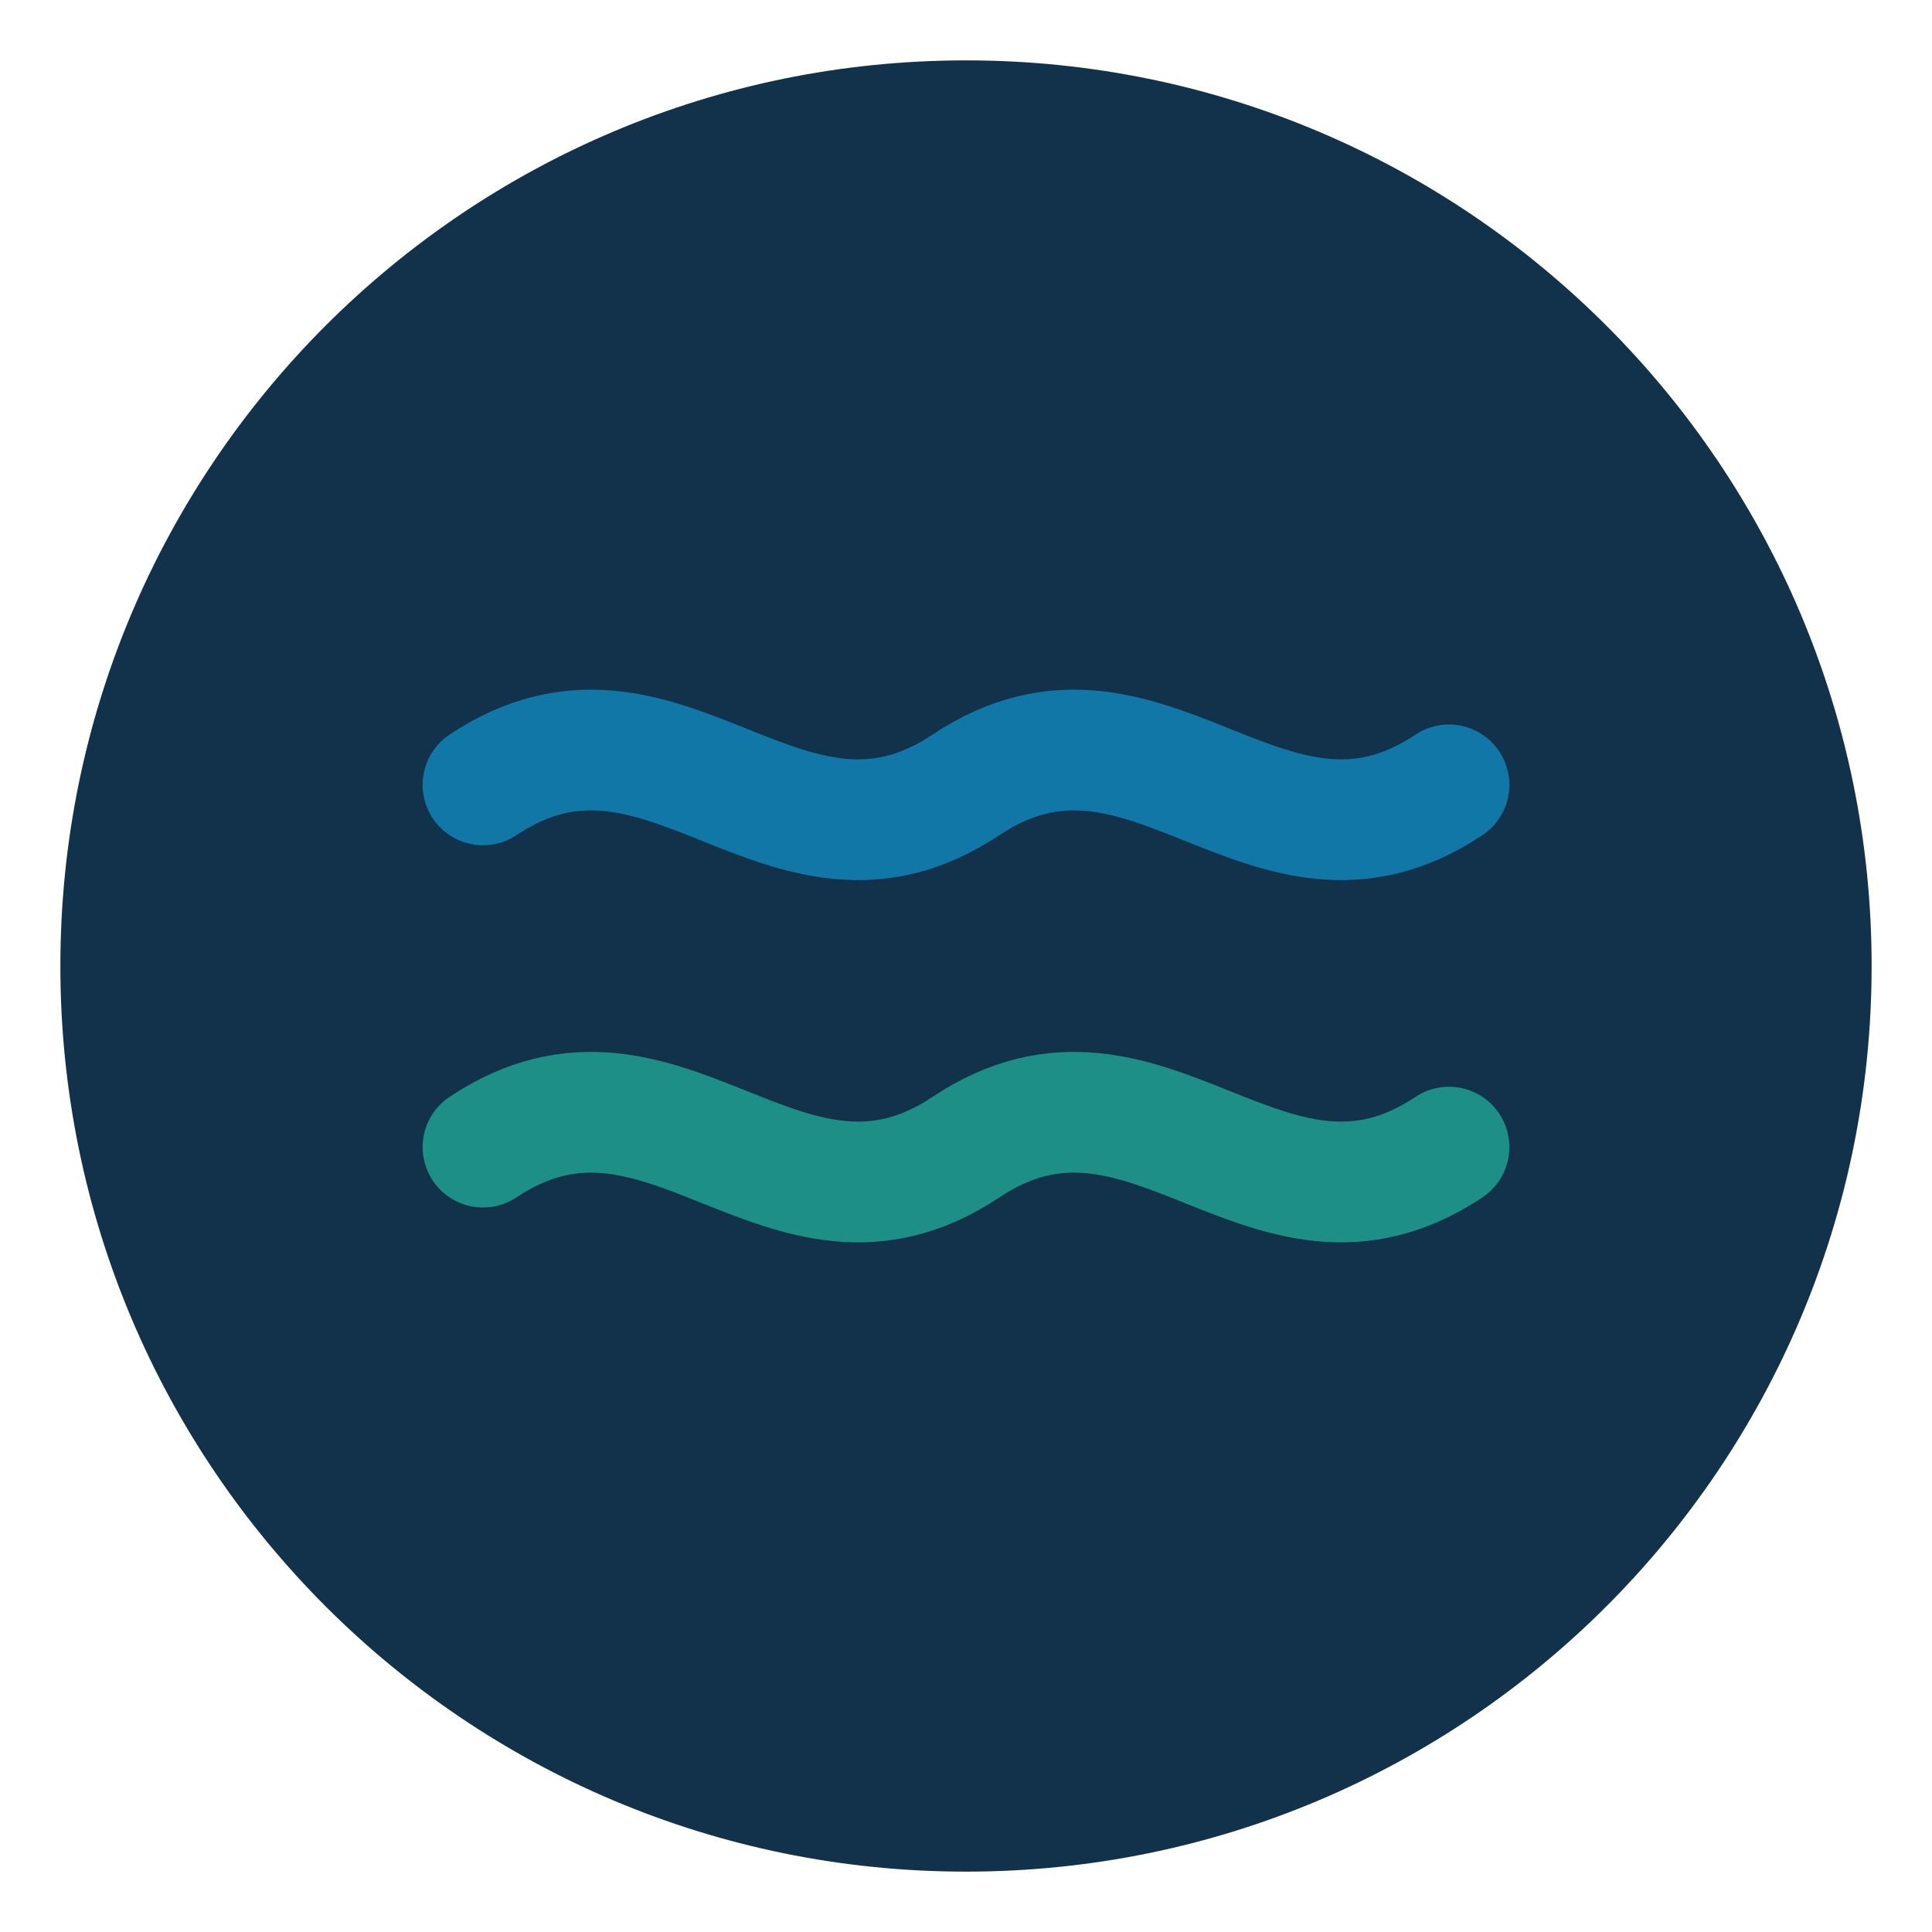
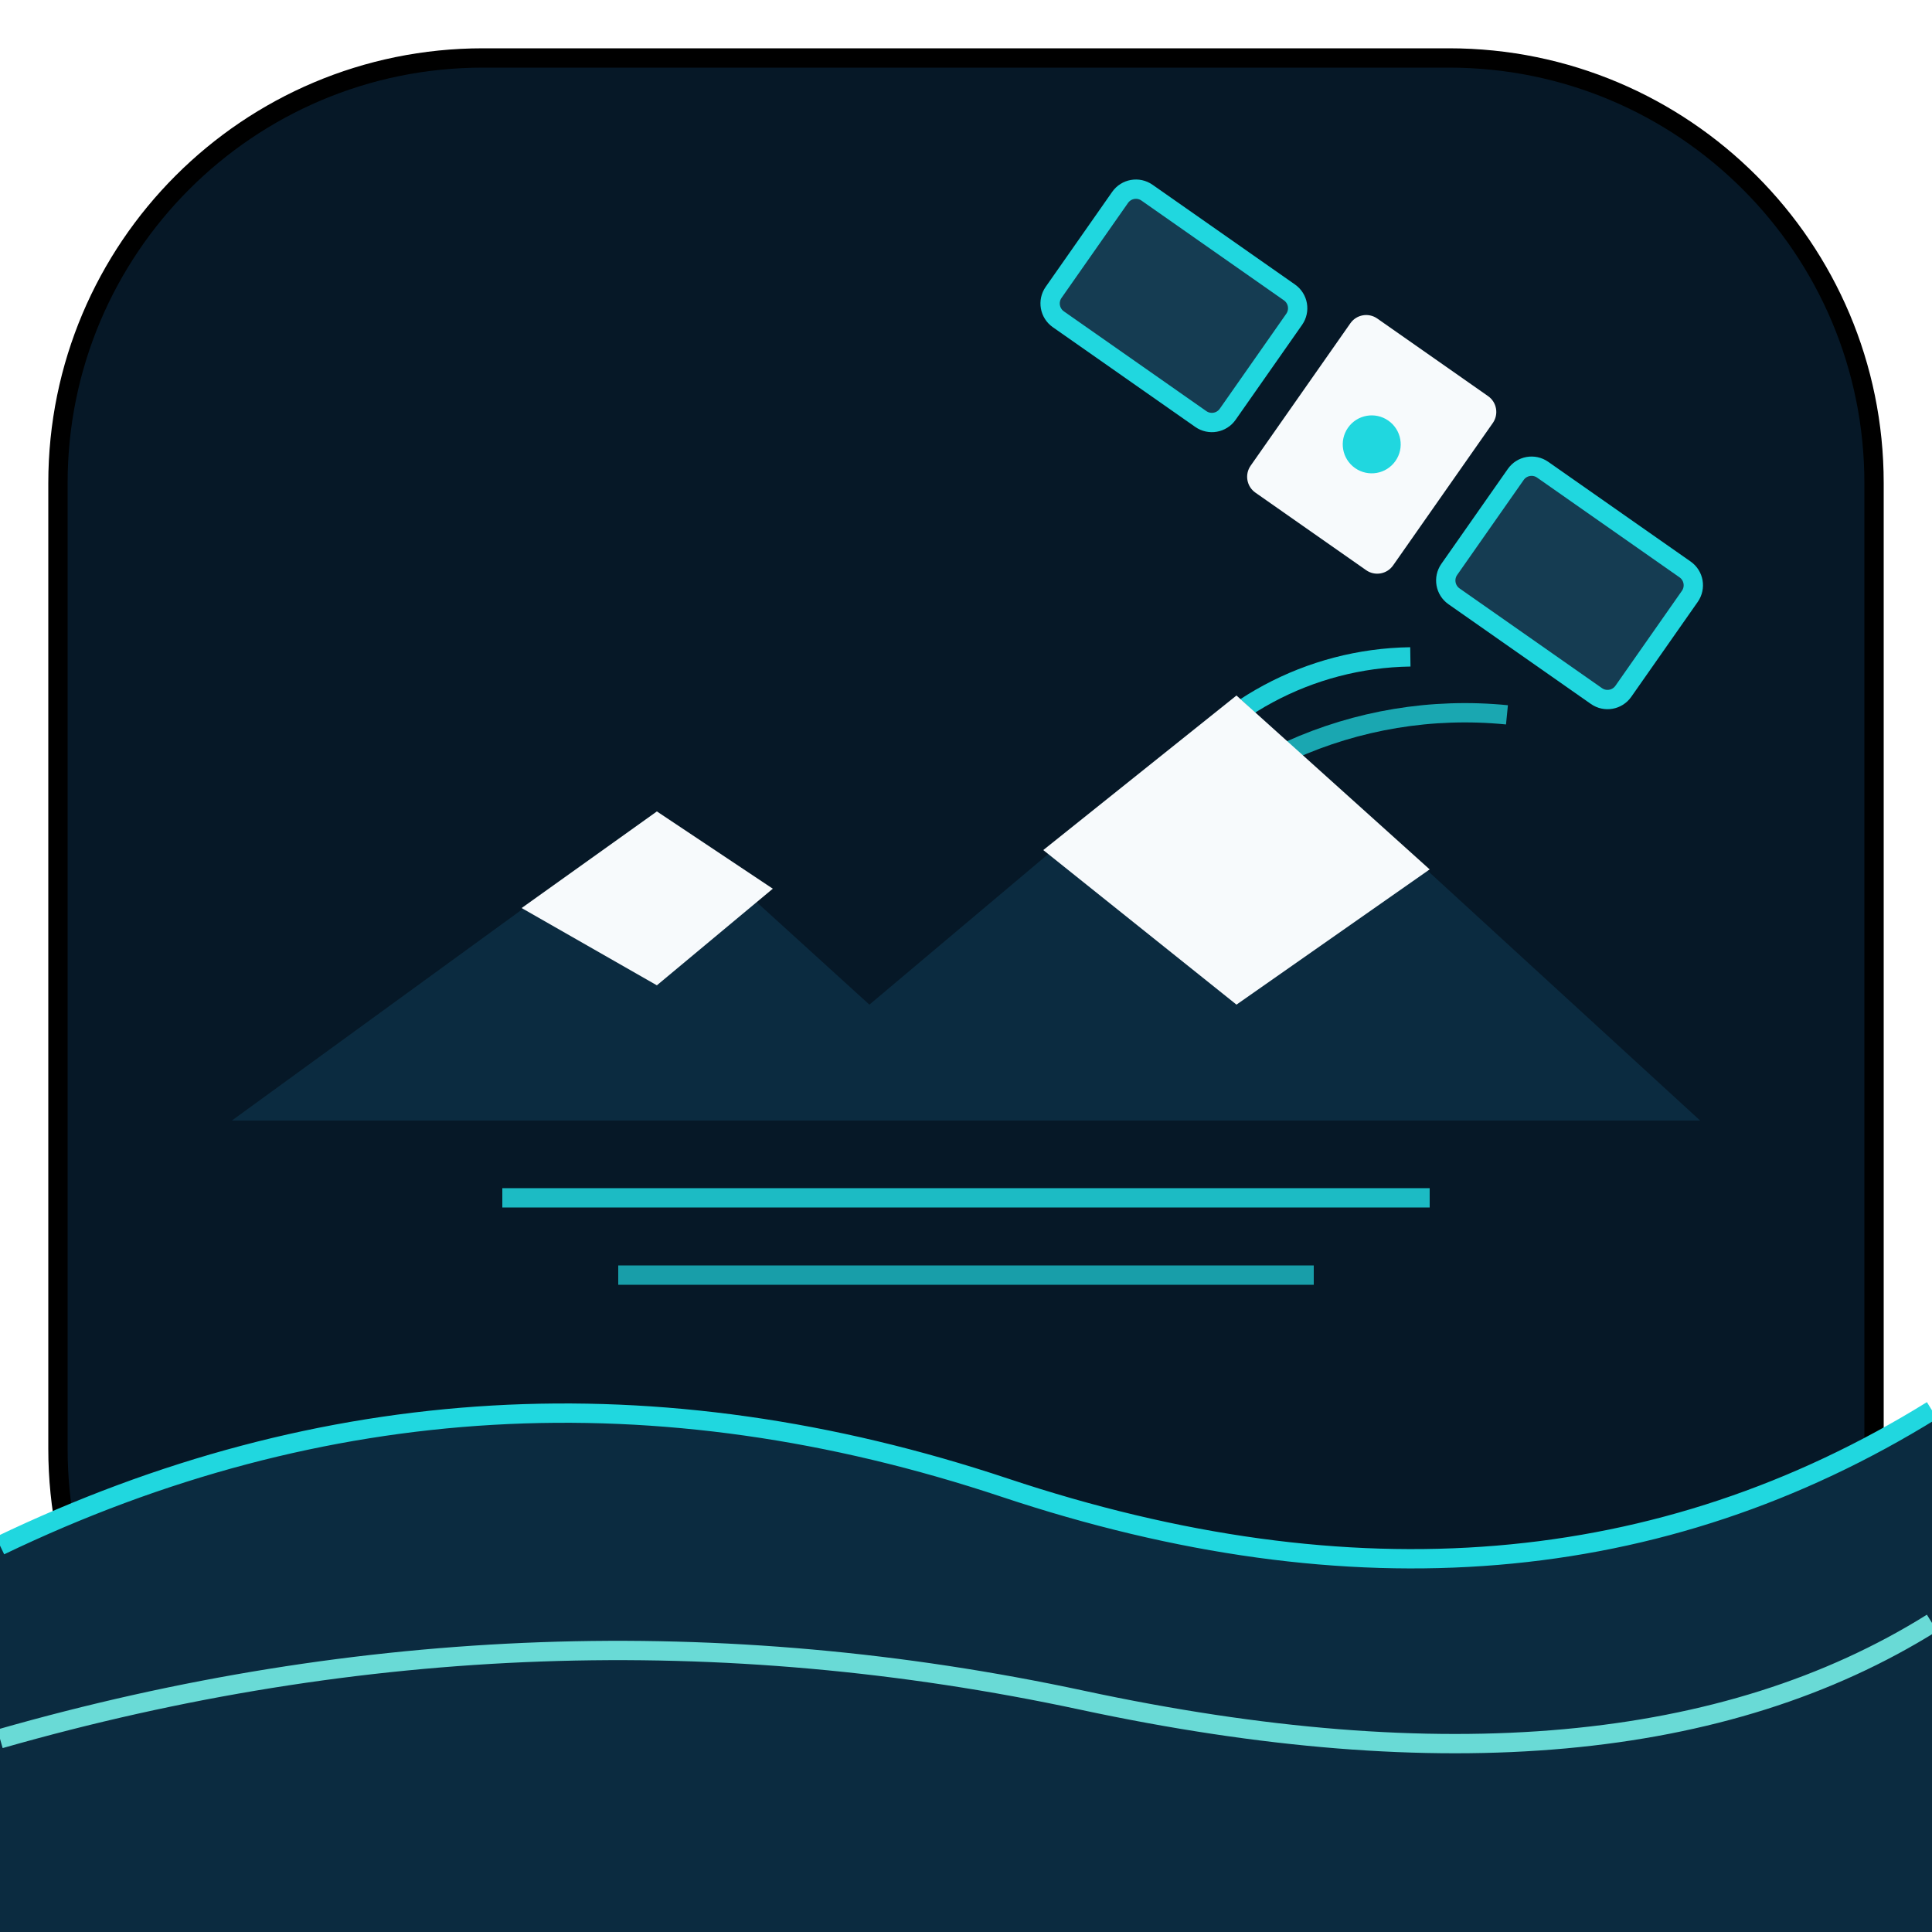
- <svg xmlns="http://www.w3.org/2000/svg" viewBox="0 0 64 64" fill="none">
-   <circle cx="32" cy="32" r="30" fill="#12314A" />
-   <path d="M16 38C22 34 26 42 32 38C38 34 42 42 48 38" stroke="#1D8F87" stroke-width="4" stroke-linecap="round" />
-   <path d="M16 26C22 22 26 30 32 26C38 22 42 30 48 26" stroke="#1177A7" stroke-width="4" stroke-linecap="round" />
+ <svg xmlns="http://www.w3.org/2000/svg" width="64" height="64" viewBox="0 0 100 100" fill="none">
+   <defs>
+     <linearGradient id="favBadgeBorder" x1="0%" y1="0%" x2="100%" y2="100%">
+       <stop offset="0%" stopColor="#20D7DF" />
+       <stop offset="50%" stopColor="#69DAD6" />
+       <stop offset="100%" stopColor="#1177A7" />
+     </linearGradient>
+     <clipPath id="favClip">
+       <rect x="3" y="3" width="94" height="94" rx="22" ry="22" />
+     </clipPath>
+   </defs>
+   <rect x="3" y="3" width="94" height="94" rx="22" ry="22" fill="#061827" stroke="url(#favBadgeBorder)" strokeWidth="4" />
+   <g clipPath="url(#favClip)">
+     <path d="M60 41 A16 16 0 0 1 73 34" stroke="#20D7DF" strokeWidth="2.4" strokeLinecap="round" fill="none" opacity="0.95" />
+     <path d="M58 46 A22 22 0 0 1 78 37" stroke="#20D7DF" strokeWidth="2.2" strokeLinecap="round" fill="none" opacity="0.75" />
+     <g transform="translate(71, 23) rotate(35)">
+       <rect x="-5" y="-6" width="10" height="12" rx="1.5" fill="#F7FAFC" stroke="#061827" strokeWidth="1" />
+       <rect x="-18" y="-4" width="11" height="8" rx="1" fill="#153C52" stroke="#20D7DF" strokeWidth="1.2" />
+       <rect x="7" y="-4" width="11" height="8" rx="1" fill="#153C52" stroke="#20D7DF" strokeWidth="1.2" />
+       <circle cx="0" cy="0" r="1.5" fill="#20D7DF" />
+     </g>
+     <polygon points="12,58 34,42 45,52 64,36 88,58" fill="#0B2B40" />
+     <polygon points="34,42 27,47 34,51 40,46" fill="#F7FAFC" />
+     <polygon points="64,36 54,44 64,52 74,45" fill="#F7FAFC" />
+     <line x1="26" y1="62" x2="74" y2="62" stroke="#20D7DF" strokeWidth="2" opacity="0.85" />
+     <line x1="32" y1="66" x2="68" y2="66" stroke="#20D7DF" strokeWidth="1.8" opacity="0.7" />
+     <path d="M0 80 Q 25 68 52 77 T 100 73 L 100 100 L 0 100 Z" fill="#0B2B40" />
+     <path d="M0 80 Q 25 68 52 77 T 100 73" stroke="#20D7DF" strokeWidth="3.2" fill="none" />
+     <path d="M0 90 Q 28 82 56 88 T 100 84" stroke="#69DAD6" strokeWidth="2.6" fill="none" />
+   </g>
</svg>
